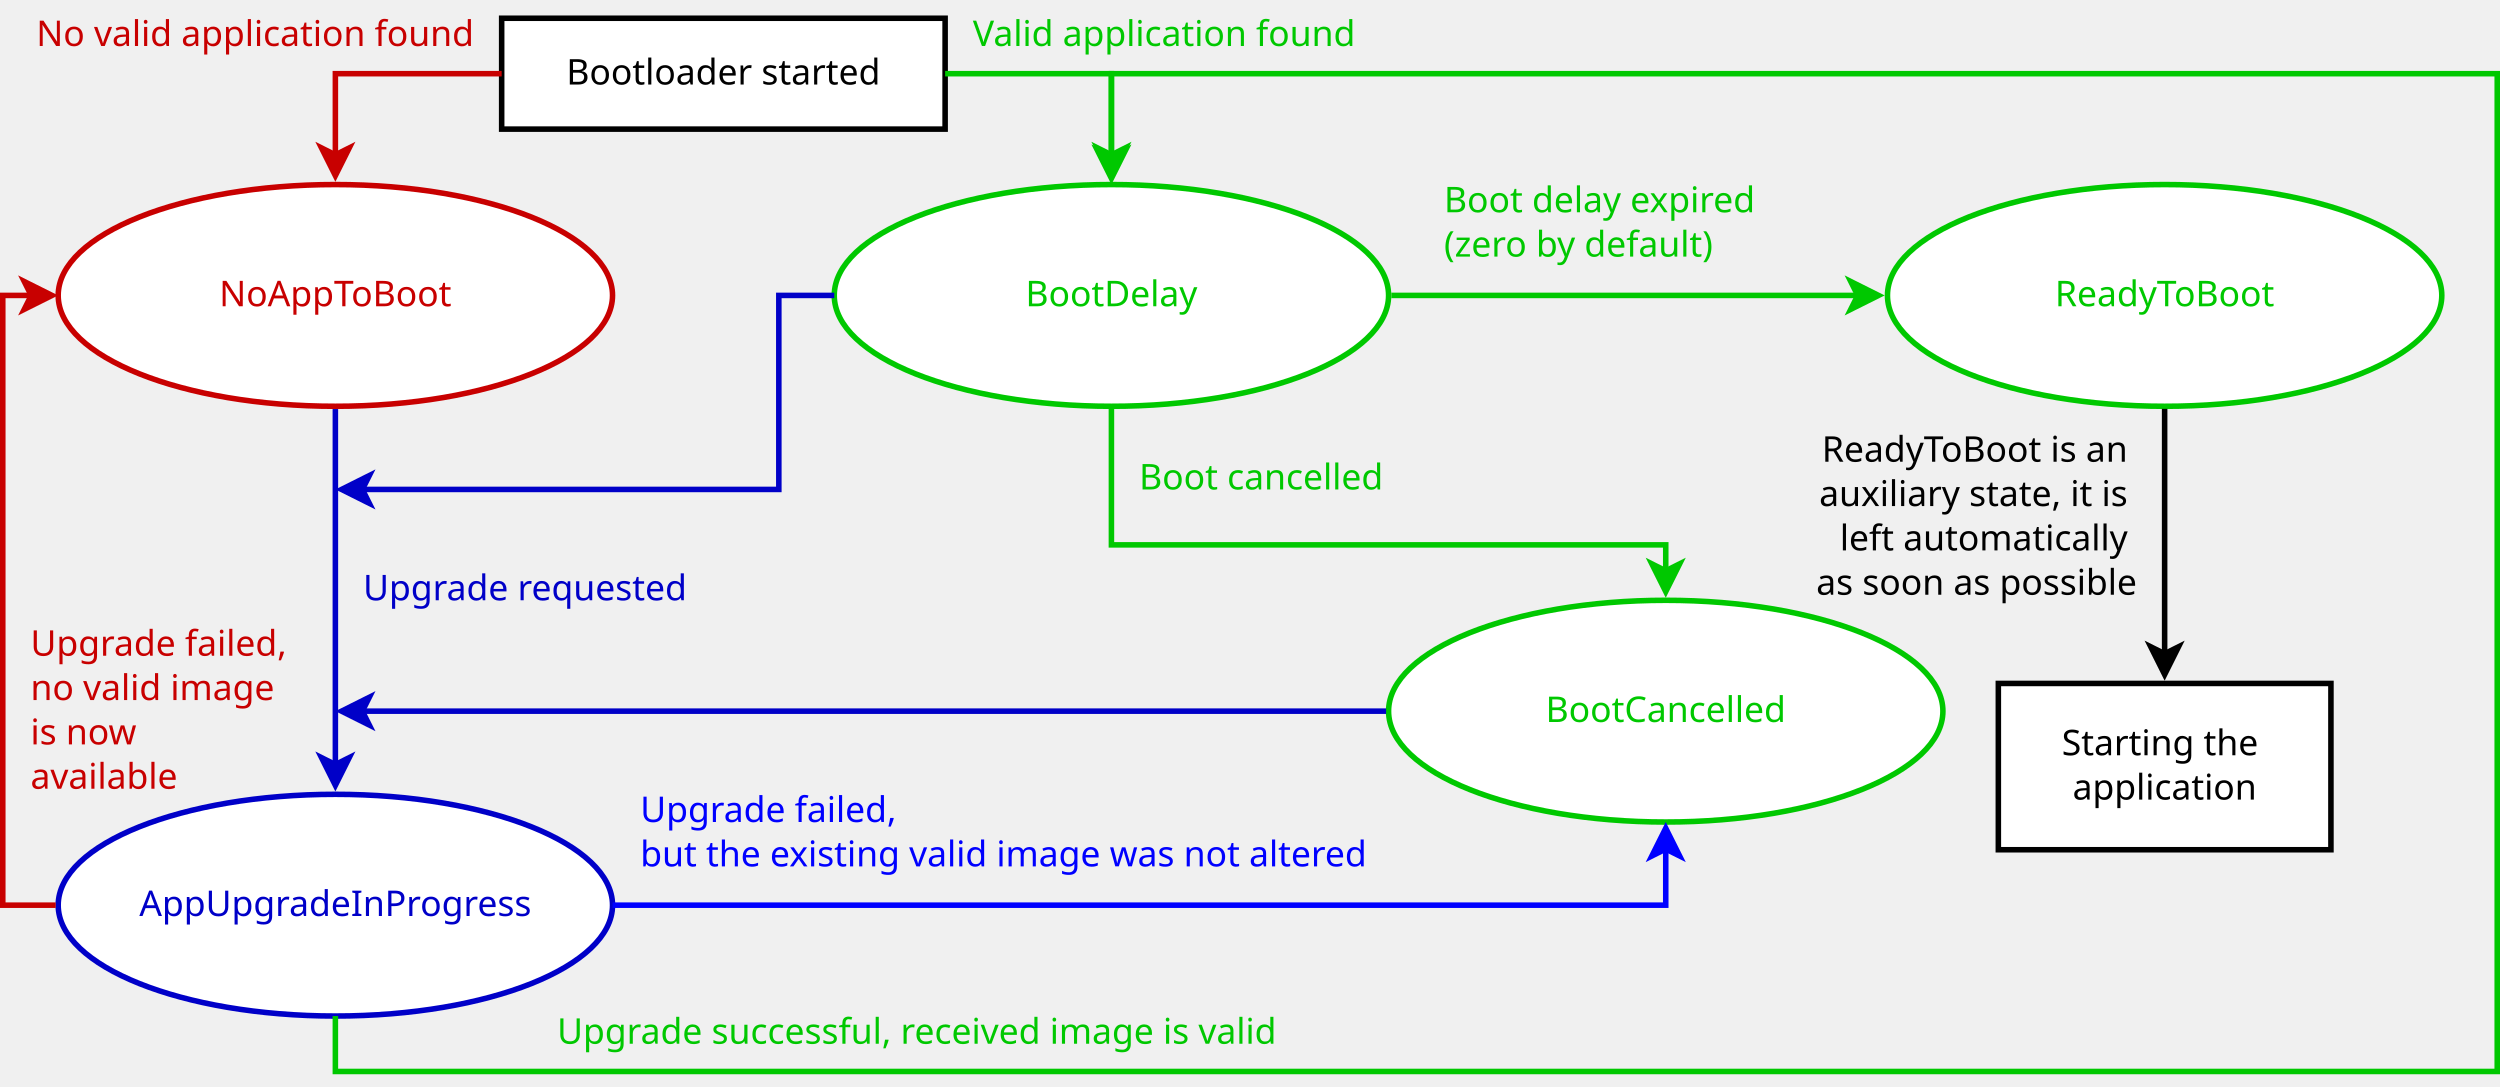
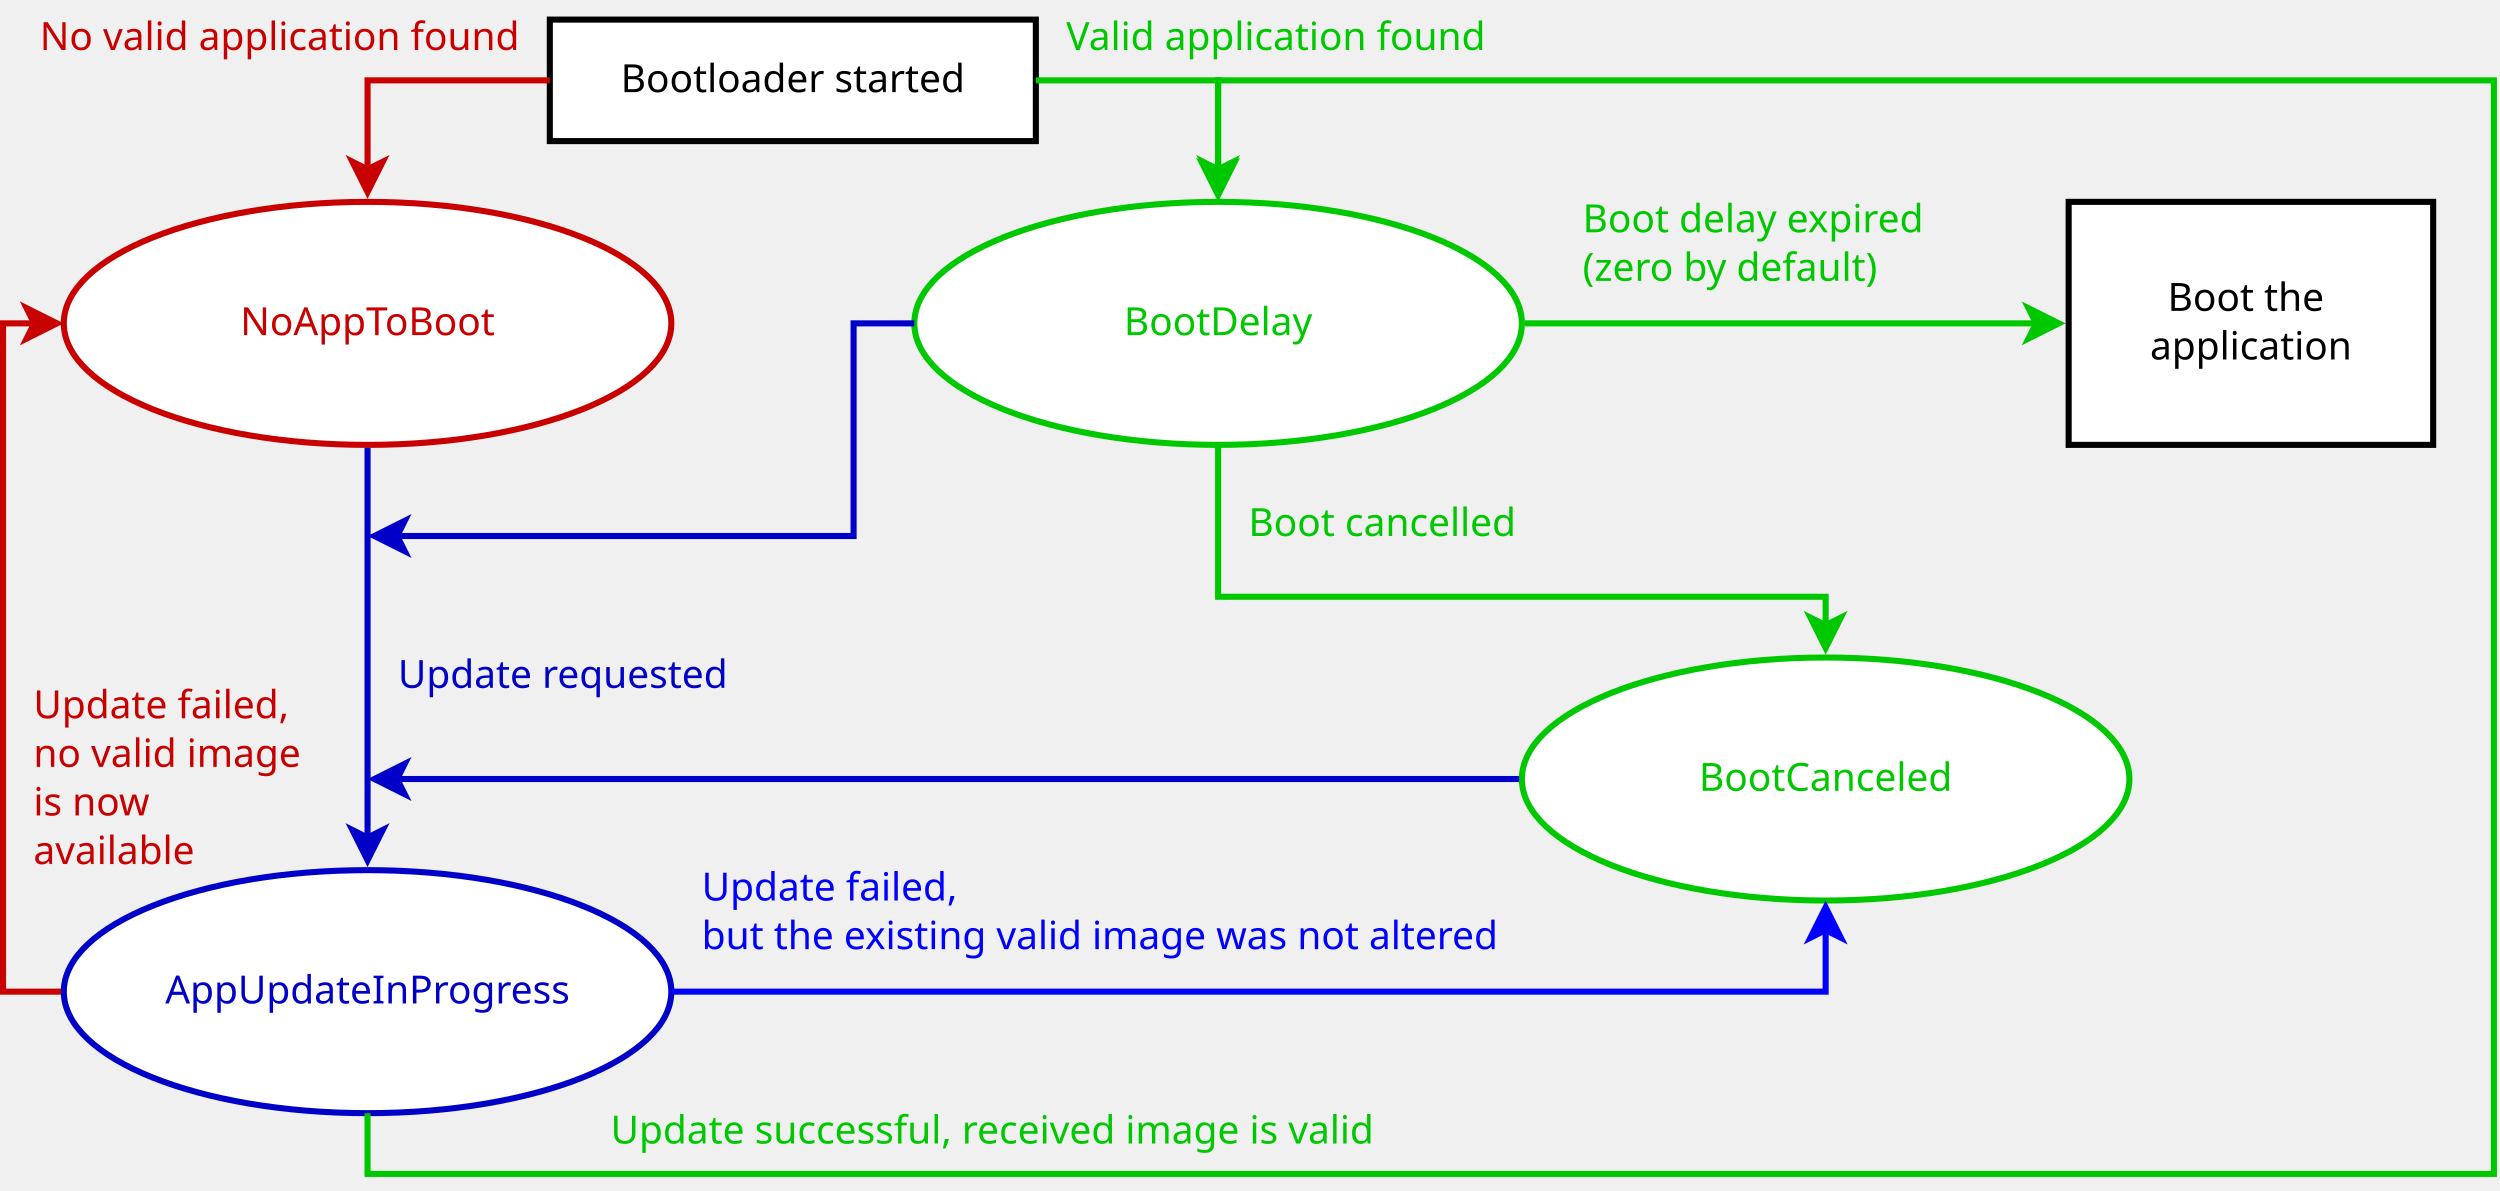
- <svg xmlns="http://www.w3.org/2000/svg" width="46cm" height="20cm" viewBox="419 238 902 383">
+ <svg xmlns="http://www.w3.org/2000/svg" width="42cm" height="20cm" viewBox="419 238 823 383">
  <g>
    <ellipse style="fill: #ffffff" cx="540" cy="340" rx="100" ry="40" />
    <ellipse style="fill: none; fill-opacity:0; stroke-width: 2; stroke: #c80000" cx="540" cy="340" rx="100" ry="40" />
-     <text font-size="12.8" style="fill: #c80000;text-anchor:middle;font-family:sans-serif;font-style:normal;font-weight:normal" x="540" y="343.9">
-       <tspan x="540" y="343.9">NoAppToBoot</tspan>
+     <text font-size="12.8" style="fill: #c80000;text-anchor:middle;font-family:sans-serif;font-style:normal;font-weight:normal" x="540" y="343.881">
+       <tspan x="540" y="343.881">NoAppToBoot</tspan>
    </text>
  </g>
  <g>
    <ellipse style="fill: #ffffff" cx="820" cy="340" rx="100" ry="40" />
    <ellipse style="fill: none; fill-opacity:0; stroke-width: 2; stroke: #00c800" cx="820" cy="340" rx="100" ry="40" />
-     <text font-size="12.8" style="fill: #00c800;text-anchor:middle;font-family:sans-serif;font-style:normal;font-weight:normal" x="820" y="343.9">
-       <tspan x="820" y="343.9">BootDelay</tspan>
+     <text font-size="12.8" style="fill: #00c800;text-anchor:middle;font-family:sans-serif;font-style:normal;font-weight:normal" x="820" y="343.881">
+       <tspan x="820" y="343.881">BootDelay</tspan>
    </text>
  </g>
  <g>
    <ellipse style="fill: #ffffff" cx="1020" cy="490" rx="100" ry="40" />
    <ellipse style="fill: none; fill-opacity:0; stroke-width: 2; stroke: #00c800" cx="1020" cy="490" rx="100" ry="40" />
-     <text font-size="12.8" style="fill: #00c800;text-anchor:middle;font-family:sans-serif;font-style:normal;font-weight:normal" x="1020" y="493.9">
-       <tspan x="1020" y="493.9">BootCancelled</tspan>
+     <text font-size="12.8" style="fill: #00c800;text-anchor:middle;font-family:sans-serif;font-style:normal;font-weight:normal" x="1020" y="493.881">
+       <tspan x="1020" y="493.881">BootCanceled</tspan>
    </text>
  </g>
  <g>
    <ellipse style="fill: #ffffff" cx="540" cy="560" rx="100" ry="40" />
    <ellipse style="fill: none; fill-opacity:0; stroke-width: 2; stroke: #0000c8" cx="540" cy="560" rx="100" ry="40" />
-     <text font-size="12.8" style="fill: #0000c8;text-anchor:middle;font-family:sans-serif;font-style:normal;font-weight:normal" x="540" y="563.9">
-       <tspan x="540" y="563.9">AppUpgradeInProgress</tspan>
-     </text>
-   </g>
-   <g>
-     <ellipse style="fill: #ffffff" cx="1200" cy="340" rx="100" ry="40" />
-     <ellipse style="fill: none; fill-opacity:0; stroke-width: 2; stroke: #00c800" cx="1200" cy="340" rx="100" ry="40" />
-     <text font-size="12.8" style="fill: #00c800;text-anchor:middle;font-family:sans-serif;font-style:normal;font-weight:normal" x="1200" y="343.9">
-       <tspan x="1200" y="343.9">ReadyToBoot</tspan>
+     <text font-size="12.8" style="fill: #0000c8;text-anchor:middle;font-family:sans-serif;font-style:normal;font-weight:normal" x="540" y="563.881">
+       <tspan x="540" y="563.881">AppUpdateInProgress</tspan>
    </text>
  </g>
  <g>
    <rect style="fill: #ffffff" x="600" y="240" width="160" height="40" />
    <rect style="fill: none; fill-opacity:0; stroke-width: 2; stroke: #000000" x="600" y="240" width="160" height="40" />
-     <text font-size="12.8" style="fill: #000000;text-anchor:middle;font-family:sans-serif;font-style:normal;font-weight:normal" x="680" y="263.9">
-       <tspan x="680" y="263.9">Bootloader started</tspan>
+     <text font-size="12.8" style="fill: #000000;text-anchor:middle;font-family:sans-serif;font-style:normal;font-weight:normal" x="680" y="263.881">
+       <tspan x="680" y="263.881">Bootloader started</tspan>
    </text>
  </g>
  <g>
    <line style="fill: none; fill-opacity:0; stroke-width: 2; stroke: #00c800" x1="920.995" y1="340" x2="1089.27" y2="340" />
    <polygon style="fill: #00c800" points="1096.77,340 1086.77,345 1089.27,340 1086.77,335 " />
    <polygon style="fill: none; fill-opacity:0; stroke-width: 2; stroke: #00c800" points="1096.77,340 1086.77,345 1089.27,340 1086.77,335 " />
  </g>
  <text font-size="12.8" style="fill: #00c800;text-anchor:start;font-family:sans-serif;font-style:normal;font-weight:normal" x="830" y="410">
    <tspan x="830" y="410">Boot cancelled</tspan>
  </text>
  <g>
    <line style="fill: none; fill-opacity:0; stroke-width: 2; stroke: #0000c8" x1="540" y1="380.995" x2="540" y2="509.269" />
    <polygon style="fill: #0000c8" points="540,516.769 535,506.769 540,509.269 545,506.769 " />
    <polygon style="fill: none; fill-opacity:0; stroke-width: 2; stroke: #0000c8" points="540,516.769 535,506.769 540,509.269 545,506.769 " />
  </g>
  <g>
-     <rect style="fill: #ffffff" x="1140" y="480" width="120" height="60" />
-     <rect style="fill: none; fill-opacity:0; stroke-width: 2; stroke: #000000" x="1140" y="480" width="120" height="60" />
-     <text font-size="12.8" style="fill: #000000;text-anchor:middle;font-family:sans-serif;font-style:normal;font-weight:normal" x="1200" y="505.9">
-       <tspan x="1200" y="505.9">Starting the</tspan>
-       <tspan x="1200" y="521.9">application</tspan>
+     <rect style="fill: #ffffff" x="1100" y="300" width="120" height="80" />
+     <rect style="fill: none; fill-opacity:0; stroke-width: 2; stroke: #000000" x="1100" y="300" width="120" height="80" />
+     <text font-size="12.8" style="fill: #000000;text-anchor:middle;font-family:sans-serif;font-style:normal;font-weight:normal" x="1160" y="335.881">
+       <tspan x="1160" y="335.881">Boot the</tspan>
+       <tspan x="1160" y="351.881">application</tspan>
    </text>
  </g>
-   <g>
-     <line style="fill: none; fill-opacity:0; stroke-width: 2; stroke: #000000" x1="1200" y1="380.923" x2="1200" y2="469.281" />
-     <polygon style="fill: #000000" points="1200,476.781 1195,466.781 1200,469.281 1205,466.781 " />
-     <polygon style="fill: none; fill-opacity:0; stroke-width: 2; stroke: #000000" points="1200,476.781 1195,466.781 1200,469.281 1205,466.781 " />
-   </g>
-   <text font-size="12.8" style="fill: #000000;text-anchor:end;font-family:sans-serif;font-style:normal;font-weight:normal" x="1190" y="400">
-     <tspan x="1190" y="400">ReadyToBoot is an</tspan>
-     <tspan x="1190" y="416">auxiliary state, it is</tspan>
-     <tspan x="1190" y="432">left automatically</tspan>
-     <tspan x="1190" y="448">as soon as possible</tspan>
-   </text>
  <g>
    <polyline style="fill: none; fill-opacity:0; stroke-width: 2; stroke: #c80000" points="600,260 600,260 540,260 540,289.287 " />
    <polygon style="fill: #c80000" points="540,296.787 535,286.787 540,289.287 545,286.787 " />
    <polygon style="fill: none; fill-opacity:0; stroke-width: 2; stroke: #c80000" points="540,296.787 535,286.787 540,289.287 545,286.787 " />
  </g>
  <g>
    <polyline style="fill: none; fill-opacity:0; stroke-width: 2; stroke: #00c800" points="760,260 760,260 820,260 820,289.287 " />
    <polygon style="fill: #00c800" points="820,296.787 815,286.787 820,289.287 825,286.787 " />
    <polygon style="fill: none; fill-opacity:0; stroke-width: 2; stroke: #00c800" points="820,296.787 815,286.787 820,289.287 825,286.787 " />
  </g>
  <text font-size="12.8" style="fill: #00c800;text-anchor:start;font-family:sans-serif;font-style:normal;font-weight:normal" x="770" y="250">
    <tspan x="770" y="250">Valid application found</tspan>
  </text>
  <text font-size="12.8" style="fill: #c80000;text-anchor:end;font-family:sans-serif;font-style:normal;font-weight:normal" x="590" y="250">
    <tspan x="590" y="250">No valid application found</tspan>
  </text>
  <g>
    <line style="fill: none; fill-opacity:0; stroke-width: 2; stroke: #0000c8" x1="919.102" y1="490" x2="549.736" y2="490" />
    <polygon style="fill: #0000c8" points="542.236,490 552.236,485 549.736,490 552.236,495 " />
    <polygon style="fill: none; fill-opacity:0; stroke-width: 2; stroke: #0000c8" points="542.236,490 552.236,485 549.736,490 552.236,495 " />
  </g>
  <g>
    <polyline style="fill: none; fill-opacity:0; stroke-width: 2; stroke: #0000c8" points="720,340 720,340 700,340 700,410 549.736,410 " />
    <polygon style="fill: #0000c8" points="542.236,410 552.236,405 549.736,410 552.236,415 " />
    <polygon style="fill: none; fill-opacity:0; stroke-width: 2; stroke: #0000c8" points="542.236,410 552.236,405 549.736,410 552.236,415 " />
  </g>
  <g>
    <polyline style="fill: none; fill-opacity:0; stroke-width: 2; stroke: #c80000" points="439.102,560 420,560 420,340 430.264,340 " />
    <polygon style="fill: #c80000" points="437.764,340 427.764,345 430.264,340 427.764,335 " />
    <polygon style="fill: none; fill-opacity:0; stroke-width: 2; stroke: #c80000" points="437.764,340 427.764,345 430.264,340 427.764,335 " />
  </g>
  <g>
-     <polyline style="fill: none; fill-opacity:0; stroke-width: 2; stroke: #00c800" points="540,600 540,620 1320,620 1320,260 820,260 820,290.264 " />
+     <polyline style="fill: none; fill-opacity:0; stroke-width: 2; stroke: #00c800" points="540,600 540,620 1240,620 1240,260 820,260 820,290.264 " />
    <polygon style="fill: #00c800" points="820,297.764 815,287.764 820,290.264 825,287.764 " />
    <polygon style="fill: none; fill-opacity:0; stroke-width: 2; stroke: #00c800" points="820,297.764 815,287.764 820,290.264 825,287.764 " />
  </g>
  <text font-size="12.8" style="fill: #00c800;text-anchor:start;font-family:sans-serif;font-style:normal;font-weight:normal" x="620" y="610">
-     <tspan x="620" y="610">Upgrade successful, received image is valid</tspan>
+     <tspan x="620" y="610">Update successful, received image is valid</tspan>
  </text>
  <text font-size="12.8" style="fill: #00c800;text-anchor:start;font-family:sans-serif;font-style:normal;font-weight:normal" x="940" y="310">
    <tspan x="940" y="310">Boot delay expired</tspan>
    <tspan x="940" y="326">(zero by default)</tspan>
  </text>
-   <text font-size="12.8" style="fill: #0000c8;text-anchor:start;font-family:sans-serif;font-style:normal;font-weight:normal" x="550" y="450">
-     <tspan x="550" y="450">Upgrade requested</tspan>
+   <text font-size="12.8" style="fill: #0000c8;text-anchor:start;font-family:sans-serif;font-style:normal;font-weight:normal" x="550" y="460">
+     <tspan x="550" y="460">Update requested</tspan>
  </text>
  <text font-size="12.8" style="fill: #c80000;text-anchor:start;font-family:sans-serif;font-style:normal;font-weight:normal" x="430" y="470">
-     <tspan x="430" y="470">Upgrade failed,</tspan>
+     <tspan x="430" y="470">Update failed,</tspan>
    <tspan x="430" y="486">no valid image</tspan>
    <tspan x="430" y="502">is now</tspan>
    <tspan x="430" y="518">available</tspan>
  </text>
  <g>
    <polyline style="fill: none; fill-opacity:0; stroke-width: 2; stroke: #0000ff" points="640,560 661,560 661,560 1020,560 1020,539.736 " />
    <polygon style="fill: #0000ff" points="1020,532.236 1025,542.236 1020,539.736 1015,542.236 " />
    <polygon style="fill: none; fill-opacity:0; stroke-width: 2; stroke: #0000ff" points="1020,532.236 1025,542.236 1020,539.736 1015,542.236 " />
  </g>
  <text font-size="12.8" style="fill: #0000ff;text-anchor:start;font-family:sans-serif;font-style:normal;font-weight:normal" x="650" y="530">
-     <tspan x="650" y="530">Upgrade failed,</tspan>
+     <tspan x="650" y="530">Update failed,</tspan>
    <tspan x="650" y="546">but the existing valid image was not altered</tspan>
  </text>
  <g>
    <polyline style="fill: none; fill-opacity:0; stroke-width: 2; stroke: #00c800" points="820,380 820,430 1020,430 1020,439.365 " />
    <polygon style="fill: #00c800" points="1020,446.865 1015,436.865 1020,439.365 1025,436.865 " />
    <polygon style="fill: none; fill-opacity:0; stroke-width: 2; stroke: #00c800" points="1020,446.865 1015,436.865 1020,439.365 1025,436.865 " />
  </g>
</svg>
